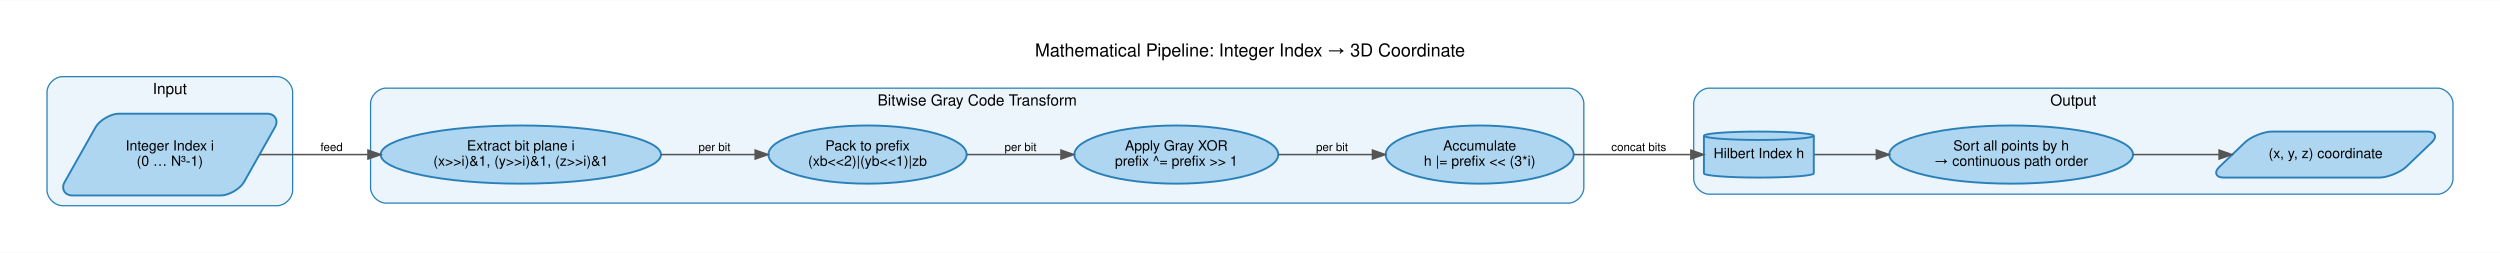
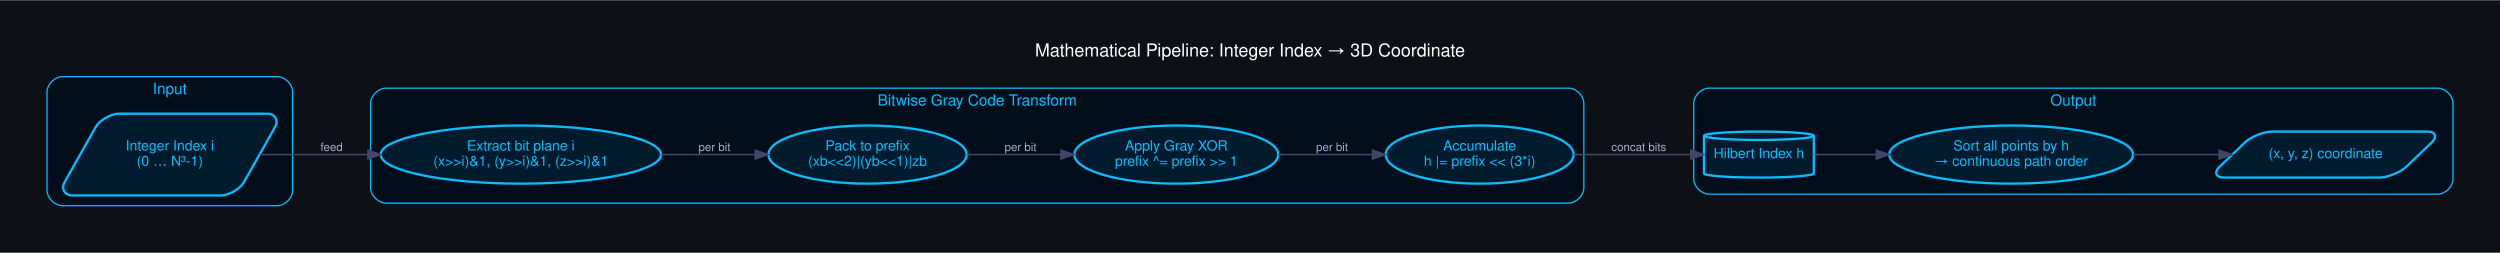
<svg xmlns="http://www.w3.org/2000/svg" width="1957pt" height="198pt" viewBox="0.00 0.00 1956.81 197.60">
  <g id="graph0" class="graph" transform="scale(1 1) rotate(0) translate(28.8 168.8)">
-     <polygon fill="#ffffff" stroke="transparent" points="-28.8,28.8 -28.8,-168.8 1928.01,-168.8 1928.01,28.8 -28.8,28.8" />
-     <text text-anchor="middle" x="949.6" y="-124.8" font-family="Helvetica,Arial,sans-serif" font-size="14.00">Mathematical Pipeline: Integer Index → 3D Coordinate</text>
+     <polygon fill="#0d1117" stroke="transparent" points="-28.8,28.8 -28.8,-168.8 1928.01,-168.8 1928.01,28.8 -28.8,28.8" />
+     <text text-anchor="middle" x="949.6" y="-124.8" font-family="Helvetica,Arial,sans-serif" font-size="14.00" fill="white">Mathematical Pipeline: Integer Index → 3D Coordinate</text>
    <g id="clust1" class="cluster">
-       <path fill="#ebf5fb" stroke="#2980b9" d="M20,-8C20,-8 188.25,-8 188.25,-8 194.25,-8 200.25,-14 200.25,-20 200.25,-20 200.25,-97 200.25,-97 200.25,-103 194.25,-109 188.25,-109 188.25,-109 20,-109 20,-109 14,-109 8,-103 8,-97 8,-97 8,-20 8,-20 8,-14 14,-8 20,-8" />
-       <text text-anchor="middle" x="104.12" y="-95.4" font-family="Helvetica,Arial,sans-serif" font-size="12.00">Input</text>
+       <path fill="#000d1a" stroke="#00bfff" d="M20,-8C20,-8 188.25,-8 188.25,-8 194.25,-8 200.25,-14 200.25,-20 200.25,-20 200.25,-97 200.25,-97 200.25,-103 194.25,-109 188.25,-109 188.25,-109 20,-109 20,-109 14,-109 8,-103 8,-97 8,-97 8,-20 8,-20 8,-14 14,-8 20,-8" />
+       <text text-anchor="middle" x="104.12" y="-95.4" font-family="Helvetica,Arial,sans-serif" font-size="12.00" fill="#00bfff">Input</text>
    </g>
    <g id="clust2" class="cluster">
-       <path fill="#ebf5fb" stroke="#2980b9" d="M273.25,-10C273.25,-10 1198.9,-10 1198.9,-10 1204.9,-10 1210.9,-16 1210.9,-22 1210.9,-22 1210.9,-88 1210.9,-88 1210.9,-94 1204.9,-100 1198.9,-100 1198.9,-100 273.25,-100 273.25,-100 267.25,-100 261.25,-94 261.25,-88 261.25,-88 261.25,-22 261.25,-22 261.25,-16 267.25,-10 273.25,-10" />
-       <text text-anchor="middle" x="736.07" y="-86.4" font-family="Helvetica,Arial,sans-serif" font-size="12.00">Bitwise Gray Code Transform</text>
+       <path fill="#000d1a" stroke="#00bfff" d="M273.25,-10C273.25,-10 1198.9,-10 1198.9,-10 1204.9,-10 1210.9,-16 1210.9,-22 1210.9,-22 1210.9,-88 1210.9,-88 1210.9,-94 1204.9,-100 1198.9,-100 1198.9,-100 273.25,-100 273.25,-100 267.25,-100 261.25,-94 261.25,-88 261.25,-88 261.25,-22 261.25,-22 261.25,-16 267.25,-10 273.25,-10" />
+       <text text-anchor="middle" x="736.07" y="-86.4" font-family="Helvetica,Arial,sans-serif" font-size="12.00" fill="#00bfff">Bitwise Gray Code Transform</text>
    </g>
    <g id="clust3" class="cluster">
-       <path fill="#ebf5fb" stroke="#2980b9" d="M1308.9,-17C1308.9,-17 1879.21,-17 1879.21,-17 1885.21,-17 1891.21,-23 1891.21,-29 1891.21,-29 1891.21,-88 1891.21,-88 1891.21,-94 1885.21,-100 1879.21,-100 1879.21,-100 1308.9,-100 1308.9,-100 1302.9,-100 1296.9,-94 1296.9,-88 1296.9,-88 1296.9,-29 1296.9,-29 1296.9,-23 1302.9,-17 1308.9,-17" />
-       <text text-anchor="middle" x="1594.05" y="-86.4" font-family="Helvetica,Arial,sans-serif" font-size="12.00">Output</text>
+       <path fill="#000d1a" stroke="#00bfff" d="M1308.9,-17C1308.9,-17 1879.21,-17 1879.21,-17 1885.21,-17 1891.21,-23 1891.21,-29 1891.21,-29 1891.21,-88 1891.21,-88 1891.21,-94 1885.21,-100 1879.21,-100 1879.21,-100 1308.9,-100 1308.9,-100 1302.9,-100 1296.9,-94 1296.9,-88 1296.9,-88 1296.9,-29 1296.9,-29 1296.9,-23 1302.9,-17 1308.9,-17" />
+       <text text-anchor="middle" x="1594.05" y="-86.4" font-family="Helvetica,Arial,sans-serif" font-size="12.00" fill="#00bfff">Output</text>
    </g>
    <g id="node1" class="node">
-       <path fill="#aed6f1" stroke="#2980b9" stroke-width="1.5" d="M180.37,-80C180.37,-80 63.99,-80 63.99,-80 57.99,-80 49.04,-74.77 46.09,-69.55 46.09,-69.55 21.77,-26.45 21.77,-26.45 18.82,-21.23 21.88,-16 27.88,-16 27.88,-16 144.26,-16 144.26,-16 150.26,-16 159.21,-21.23 162.16,-26.45 162.16,-26.45 186.48,-69.55 186.48,-69.55 189.42,-74.77 186.37,-80 180.37,-80" />
-       <text text-anchor="middle" x="104.12" y="-51.2" font-family="Helvetica,Arial,sans-serif" font-size="11.00">Integer Index i</text>
-       <text text-anchor="middle" x="104.12" y="-39.2" font-family="Helvetica,Arial,sans-serif" font-size="11.00">(0 … N³-1)</text>
+       <path fill="#001a2e" stroke="#00bfff" stroke-width="1.8" d="M180.37,-80C180.37,-80 63.99,-80 63.99,-80 57.99,-80 49.04,-74.77 46.09,-69.55 46.09,-69.55 21.77,-26.45 21.77,-26.45 18.82,-21.23 21.88,-16 27.88,-16 27.88,-16 144.26,-16 144.26,-16 150.26,-16 159.21,-21.23 162.16,-26.45 162.16,-26.45 186.48,-69.55 186.48,-69.55 189.42,-74.77 186.37,-80 180.37,-80" />
+       <text text-anchor="middle" x="104.12" y="-51.2" font-family="Helvetica,Arial,sans-serif" font-size="11.00" fill="#00bfff">Integer Index i</text>
+       <text text-anchor="middle" x="104.12" y="-39.2" font-family="Helvetica,Arial,sans-serif" font-size="11.00" fill="#00bfff">(0 … N³-1)</text>
    </g>
    <g id="node2" class="node">
-       <ellipse fill="#aed6f1" stroke="#2980b9" stroke-width="1.5" cx="378.85" cy="-48" rx="109.7" ry="22.76" />
-       <text text-anchor="middle" x="378.85" y="-51.2" font-family="Helvetica,Arial,sans-serif" font-size="11.00">Extract bit plane i</text>
-       <text text-anchor="middle" x="378.85" y="-39.2" font-family="Helvetica,Arial,sans-serif" font-size="11.00">(x&gt;&gt;i)&amp;1, (y&gt;&gt;i)&amp;1, (z&gt;&gt;i)&amp;1</text>
+       <ellipse fill="#001a2e" stroke="#00bfff" stroke-width="1.8" cx="378.85" cy="-48" rx="109.7" ry="22.76" />
+       <text text-anchor="middle" x="378.85" y="-51.2" font-family="Helvetica,Arial,sans-serif" font-size="11.00" fill="#00bfff">Extract bit plane i</text>
+       <text text-anchor="middle" x="378.85" y="-39.2" font-family="Helvetica,Arial,sans-serif" font-size="11.00" fill="#00bfff">(x&gt;&gt;i)&amp;1, (y&gt;&gt;i)&amp;1, (z&gt;&gt;i)&amp;1</text>
    </g>
    <g id="edge6" class="edge">
-       <path fill="none" stroke="#555555" stroke-width="1.2" d="M174.65,-48C200.34,-48 230.24,-48 259.07,-48" />
-       <polygon fill="#555555" stroke="#555555" stroke-width="1.2" points="259.22,-51.5 269.22,-48 259.22,-44.5 259.22,-51.5" />
-       <text text-anchor="middle" x="230.75" y="-50.8" font-family="Helvetica,Arial,sans-serif" font-size="9.00">feed</text>
+       <path fill="none" stroke="#444466" stroke-width="1.2" d="M174.65,-48C200.34,-48 230.24,-48 259.07,-48" />
+       <polygon fill="#444466" stroke="#444466" stroke-width="1.2" points="259.22,-51.5 269.22,-48 259.22,-44.5 259.22,-51.5" />
+       <text text-anchor="middle" x="230.75" y="-50.8" font-family="Helvetica,Arial,sans-serif" font-size="9.00" fill="#aaaacc">feed</text>
    </g>
    <g id="node3" class="node">
-       <ellipse fill="#aed6f1" stroke="#2980b9" stroke-width="1.5" cx="650.23" cy="-48" rx="77.56" ry="22.76" />
-       <text text-anchor="middle" x="650.23" y="-51.2" font-family="Helvetica,Arial,sans-serif" font-size="11.00">Pack to prefix</text>
-       <text text-anchor="middle" x="650.23" y="-39.2" font-family="Helvetica,Arial,sans-serif" font-size="11.00">(xb&lt;&lt;2)|(yb&lt;&lt;1)|zb</text>
+       <ellipse fill="#001a2e" stroke="#00bfff" stroke-width="1.8" cx="650.23" cy="-48" rx="77.56" ry="22.76" />
+       <text text-anchor="middle" x="650.23" y="-51.2" font-family="Helvetica,Arial,sans-serif" font-size="11.00" fill="#00bfff">Pack to prefix</text>
+       <text text-anchor="middle" x="650.23" y="-39.2" font-family="Helvetica,Arial,sans-serif" font-size="11.00" fill="#00bfff">(xb&lt;&lt;2)|(yb&lt;&lt;1)|zb</text>
    </g>
    <g id="edge1" class="edge">
-       <path fill="none" stroke="#555555" stroke-width="1.2" d="M488.64,-48C513.06,-48 538.67,-48 562.07,-48" />
-       <polygon fill="#555555" stroke="#555555" stroke-width="1.2" points="562.31,-51.5 572.31,-48 562.31,-44.5 562.31,-51.5" />
-       <text text-anchor="middle" x="530.45" y="-50.8" font-family="Helvetica,Arial,sans-serif" font-size="9.00">per bit</text>
+       <path fill="none" stroke="#444466" stroke-width="1.2" d="M488.64,-48C513.06,-48 538.67,-48 562.07,-48" />
+       <polygon fill="#444466" stroke="#444466" stroke-width="1.2" points="562.31,-51.5 572.31,-48 562.31,-44.5 562.31,-51.5" />
+       <text text-anchor="middle" x="530.45" y="-50.8" font-family="Helvetica,Arial,sans-serif" font-size="9.00" fill="#aaaacc">per bit</text>
    </g>
    <g id="node4" class="node">
-       <ellipse fill="#aed6f1" stroke="#2980b9" stroke-width="1.5" cx="891.92" cy="-48" rx="79.81" ry="22.76" />
-       <text text-anchor="middle" x="891.92" y="-51.2" font-family="Helvetica,Arial,sans-serif" font-size="11.00">Apply Gray XOR</text>
-       <text text-anchor="middle" x="891.92" y="-39.2" font-family="Helvetica,Arial,sans-serif" font-size="11.00">prefix ^= prefix &gt;&gt; 1</text>
+       <ellipse fill="#001a2e" stroke="#00bfff" stroke-width="1.8" cx="891.92" cy="-48" rx="79.81" ry="22.76" />
+       <text text-anchor="middle" x="891.92" y="-51.2" font-family="Helvetica,Arial,sans-serif" font-size="11.00" fill="#00bfff">Apply Gray XOR</text>
+       <text text-anchor="middle" x="891.92" y="-39.2" font-family="Helvetica,Arial,sans-serif" font-size="11.00" fill="#00bfff">prefix ^= prefix &gt;&gt; 1</text>
    </g>
    <g id="edge2" class="edge">
-       <path fill="none" stroke="#555555" stroke-width="1.2" d="M728.06,-48C751.42,-48 777.3,-48 801.42,-48" />
-       <polygon fill="#555555" stroke="#555555" stroke-width="1.2" points="801.64,-51.5 811.64,-48 801.64,-44.5 801.64,-51.5" />
-       <text text-anchor="middle" x="770.01" y="-50.8" font-family="Helvetica,Arial,sans-serif" font-size="9.00">per bit</text>
+       <path fill="none" stroke="#444466" stroke-width="1.2" d="M728.06,-48C751.42,-48 777.3,-48 801.42,-48" />
+       <polygon fill="#444466" stroke="#444466" stroke-width="1.2" points="801.64,-51.5 811.64,-48 801.64,-44.5 801.64,-51.5" />
+       <text text-anchor="middle" x="770.01" y="-50.8" font-family="Helvetica,Arial,sans-serif" font-size="9.00" fill="#aaaacc">per bit</text>
    </g>
    <g id="node5" class="node">
-       <ellipse fill="#aed6f1" stroke="#2980b9" stroke-width="1.5" cx="1129.36" cy="-48" rx="73.58" ry="22.76" />
-       <text text-anchor="middle" x="1129.36" y="-51.2" font-family="Helvetica,Arial,sans-serif" font-size="11.00">Accumulate</text>
-       <text text-anchor="middle" x="1129.36" y="-39.2" font-family="Helvetica,Arial,sans-serif" font-size="11.00">h |= prefix &lt;&lt; (3*i)</text>
+       <ellipse fill="#001a2e" stroke="#00bfff" stroke-width="1.8" cx="1129.36" cy="-48" rx="73.58" ry="22.76" />
+       <text text-anchor="middle" x="1129.36" y="-51.2" font-family="Helvetica,Arial,sans-serif" font-size="11.00" fill="#00bfff">Accumulate</text>
+       <text text-anchor="middle" x="1129.36" y="-39.2" font-family="Helvetica,Arial,sans-serif" font-size="11.00" fill="#00bfff">h |= prefix &lt;&lt; (3*i)</text>
    </g>
    <g id="edge3" class="edge">
-       <path fill="none" stroke="#555555" stroke-width="1.2" d="M971.97,-48C995.58,-48 1021.53,-48 1045.39,-48" />
-       <polygon fill="#555555" stroke="#555555" stroke-width="1.2" points="1045.47,-51.5 1055.47,-48 1045.47,-44.5 1045.47,-51.5" />
-       <text text-anchor="middle" x="1013.82" y="-50.8" font-family="Helvetica,Arial,sans-serif" font-size="9.00">per bit</text>
+       <path fill="none" stroke="#444466" stroke-width="1.2" d="M971.97,-48C995.58,-48 1021.53,-48 1045.39,-48" />
+       <polygon fill="#444466" stroke="#444466" stroke-width="1.2" points="1045.47,-51.5 1055.47,-48 1045.47,-44.5 1045.47,-51.5" />
+       <text text-anchor="middle" x="1013.82" y="-50.8" font-family="Helvetica,Arial,sans-serif" font-size="9.00" fill="#aaaacc">per bit</text>
    </g>
    <g id="node6" class="node">
-       <path fill="#aed6f1" stroke="#2980b9" stroke-width="1.5" d="M1390.9,-62.73C1390.9,-64.53 1371.63,-66 1347.9,-66 1324.17,-66 1304.9,-64.53 1304.9,-62.73 1304.9,-62.73 1304.9,-33.27 1304.9,-33.27 1304.9,-31.47 1324.17,-30 1347.9,-30 1371.63,-30 1390.9,-31.47 1390.9,-33.27 1390.9,-33.27 1390.9,-62.73 1390.9,-62.73" />
-       <path fill="none" stroke="#2980b9" stroke-width="1.5" d="M1390.9,-62.73C1390.9,-60.92 1371.63,-59.45 1347.9,-59.45 1324.17,-59.45 1304.9,-60.92 1304.9,-62.73" />
-       <text text-anchor="middle" x="1347.9" y="-45.2" font-family="Helvetica,Arial,sans-serif" font-size="11.00">Hilbert Index h</text>
+       <path fill="#001a2e" stroke="#00bfff" stroke-width="1.8" d="M1390.9,-62.73C1390.9,-64.53 1371.63,-66 1347.9,-66 1324.17,-66 1304.9,-64.53 1304.9,-62.73 1304.9,-62.73 1304.9,-33.27 1304.9,-33.27 1304.9,-31.47 1324.17,-30 1347.9,-30 1371.63,-30 1390.9,-31.47 1390.9,-33.27 1390.9,-33.27 1390.9,-62.73 1390.9,-62.73" />
+       <path fill="none" stroke="#00bfff" stroke-width="1.8" d="M1390.9,-62.73C1390.9,-60.92 1371.63,-59.45 1347.9,-59.45 1324.17,-59.45 1304.9,-60.92 1304.9,-62.73" />
+       <text text-anchor="middle" x="1347.9" y="-45.2" font-family="Helvetica,Arial,sans-serif" font-size="11.00" fill="#00bfff">Hilbert Index h</text>
    </g>
    <g id="edge7" class="edge">
-       <path fill="none" stroke="#555555" stroke-width="1.2" d="M1203.07,-48C1233.03,-48 1267.07,-48 1294.52,-48" />
-       <polygon fill="#555555" stroke="#555555" stroke-width="1.2" points="1294.69,-51.5 1304.69,-48 1294.69,-44.5 1294.69,-51.5" />
-       <text text-anchor="middle" x="1253.9" y="-50.8" font-family="Helvetica,Arial,sans-serif" font-size="9.00">concat bits</text>
+       <path fill="none" stroke="#444466" stroke-width="1.2" d="M1203.07,-48C1233.03,-48 1267.07,-48 1294.52,-48" />
+       <polygon fill="#444466" stroke="#444466" stroke-width="1.2" points="1294.69,-51.5 1304.69,-48 1294.69,-44.5 1294.69,-51.5" />
+       <text text-anchor="middle" x="1253.9" y="-50.8" font-family="Helvetica,Arial,sans-serif" font-size="9.00" fill="#aaaacc">concat bits</text>
    </g>
    <g id="node7" class="node">
-       <ellipse fill="#aed6f1" stroke="#2980b9" stroke-width="1.5" cx="1545.36" cy="-48" rx="95.42" ry="22.76" />
-       <text text-anchor="middle" x="1545.36" y="-51.2" font-family="Helvetica,Arial,sans-serif" font-size="11.00">Sort all points by h</text>
-       <text text-anchor="middle" x="1545.36" y="-39.2" font-family="Helvetica,Arial,sans-serif" font-size="11.00">→ continuous path order</text>
+       <ellipse fill="#001a2e" stroke="#00bfff" stroke-width="1.8" cx="1545.36" cy="-48" rx="95.42" ry="22.76" />
+       <text text-anchor="middle" x="1545.36" y="-51.2" font-family="Helvetica,Arial,sans-serif" font-size="11.00" fill="#00bfff">Sort all points by h</text>
+       <text text-anchor="middle" x="1545.36" y="-39.2" font-family="Helvetica,Arial,sans-serif" font-size="11.00" fill="#00bfff">→ continuous path order</text>
    </g>
    <g id="edge4" class="edge">
-       <path fill="none" stroke="#555555" stroke-width="1.2" d="M1391.31,-48C1405.76,-48 1422.63,-48 1439.77,-48" />
-       <polygon fill="#555555" stroke="#555555" stroke-width="1.2" points="1439.88,-51.5 1449.88,-48 1439.88,-44.5 1439.88,-51.5" />
+       <path fill="none" stroke="#444466" stroke-width="1.2" d="M1391.31,-48C1405.76,-48 1422.63,-48 1439.77,-48" />
+       <polygon fill="#444466" stroke="#444466" stroke-width="1.2" points="1439.88,-51.5 1449.88,-48 1439.88,-44.5 1439.88,-51.5" />
    </g>
    <g id="node8" class="node">
-       <path fill="#aed6f1" stroke="#2980b9" stroke-width="1.5" d="M1871.4,-66C1871.4,-66 1749.23,-66 1749.23,-66 1743.23,-66 1732.89,-61.85 1728.56,-57.7 1728.56,-57.7 1708.29,-38.3 1708.29,-38.3 1703.96,-34.15 1705.62,-30 1711.62,-30 1711.62,-30 1833.8,-30 1833.8,-30 1839.8,-30 1850.13,-34.15 1854.47,-38.3 1854.47,-38.3 1874.73,-57.7 1874.73,-57.7 1879.07,-61.85 1877.4,-66 1871.4,-66" />
-       <text text-anchor="middle" x="1791.51" y="-45.2" font-family="Helvetica,Arial,sans-serif" font-size="11.00">(x, y, z) coordinate</text>
+       <path fill="#001a2e" stroke="#00bfff" stroke-width="1.8" d="M1871.4,-66C1871.4,-66 1749.23,-66 1749.23,-66 1743.23,-66 1732.89,-61.85 1728.56,-57.7 1728.56,-57.7 1708.29,-38.3 1708.29,-38.3 1703.96,-34.15 1705.62,-30 1711.62,-30 1711.62,-30 1833.8,-30 1833.8,-30 1839.8,-30 1850.13,-34.15 1854.47,-38.3 1854.47,-38.3 1874.73,-57.7 1874.73,-57.7 1879.07,-61.85 1877.4,-66 1871.4,-66" />
+       <text text-anchor="middle" x="1791.51" y="-45.2" font-family="Helvetica,Arial,sans-serif" font-size="11.00" fill="#00bfff">(x, y, z) coordinate</text>
    </g>
    <g id="edge5" class="edge">
-       <path fill="none" stroke="#555555" stroke-width="1.2" d="M1641.1,-48C1663.21,-48 1686.57,-48 1708.09,-48" />
-       <polygon fill="#555555" stroke="#555555" stroke-width="1.2" points="1708.16,-51.5 1718.16,-48 1708.16,-44.5 1708.16,-51.5" />
+       <path fill="none" stroke="#444466" stroke-width="1.2" d="M1641.1,-48C1663.21,-48 1686.57,-48 1708.09,-48" />
+       <polygon fill="#444466" stroke="#444466" stroke-width="1.2" points="1708.16,-51.5 1718.16,-48 1708.16,-44.5 1708.16,-51.5" />
    </g>
  </g>
</svg>
